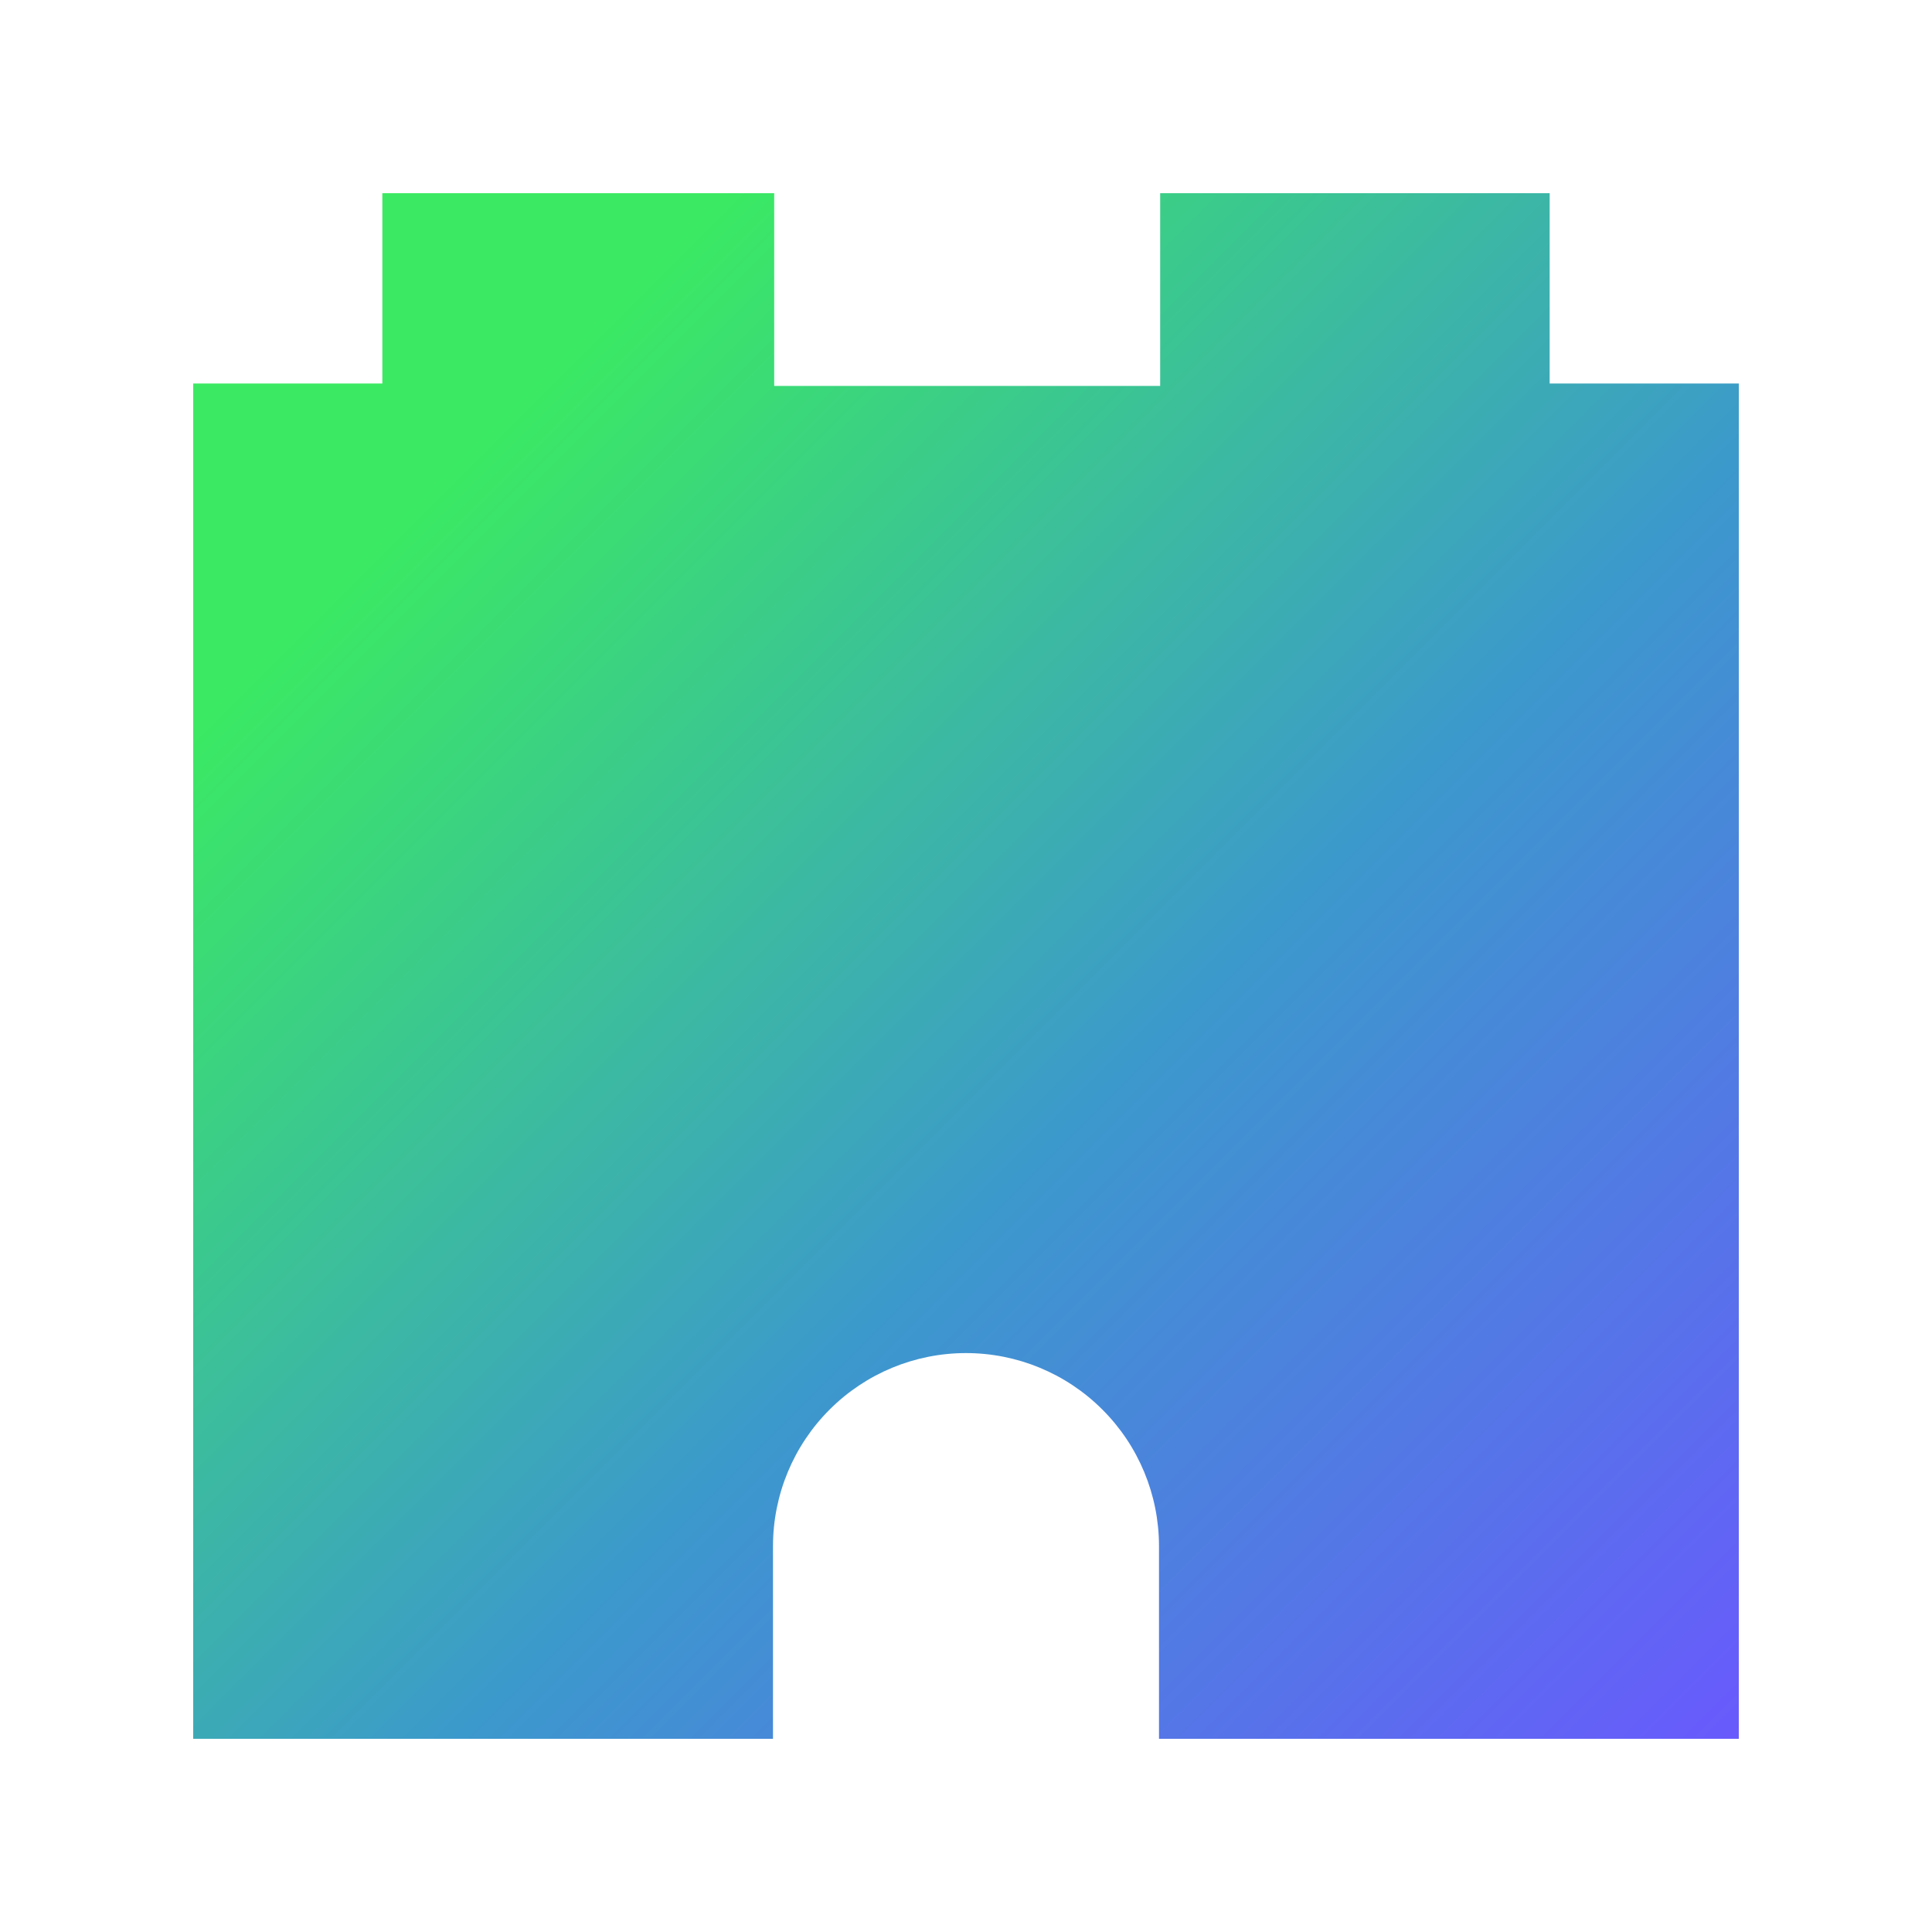
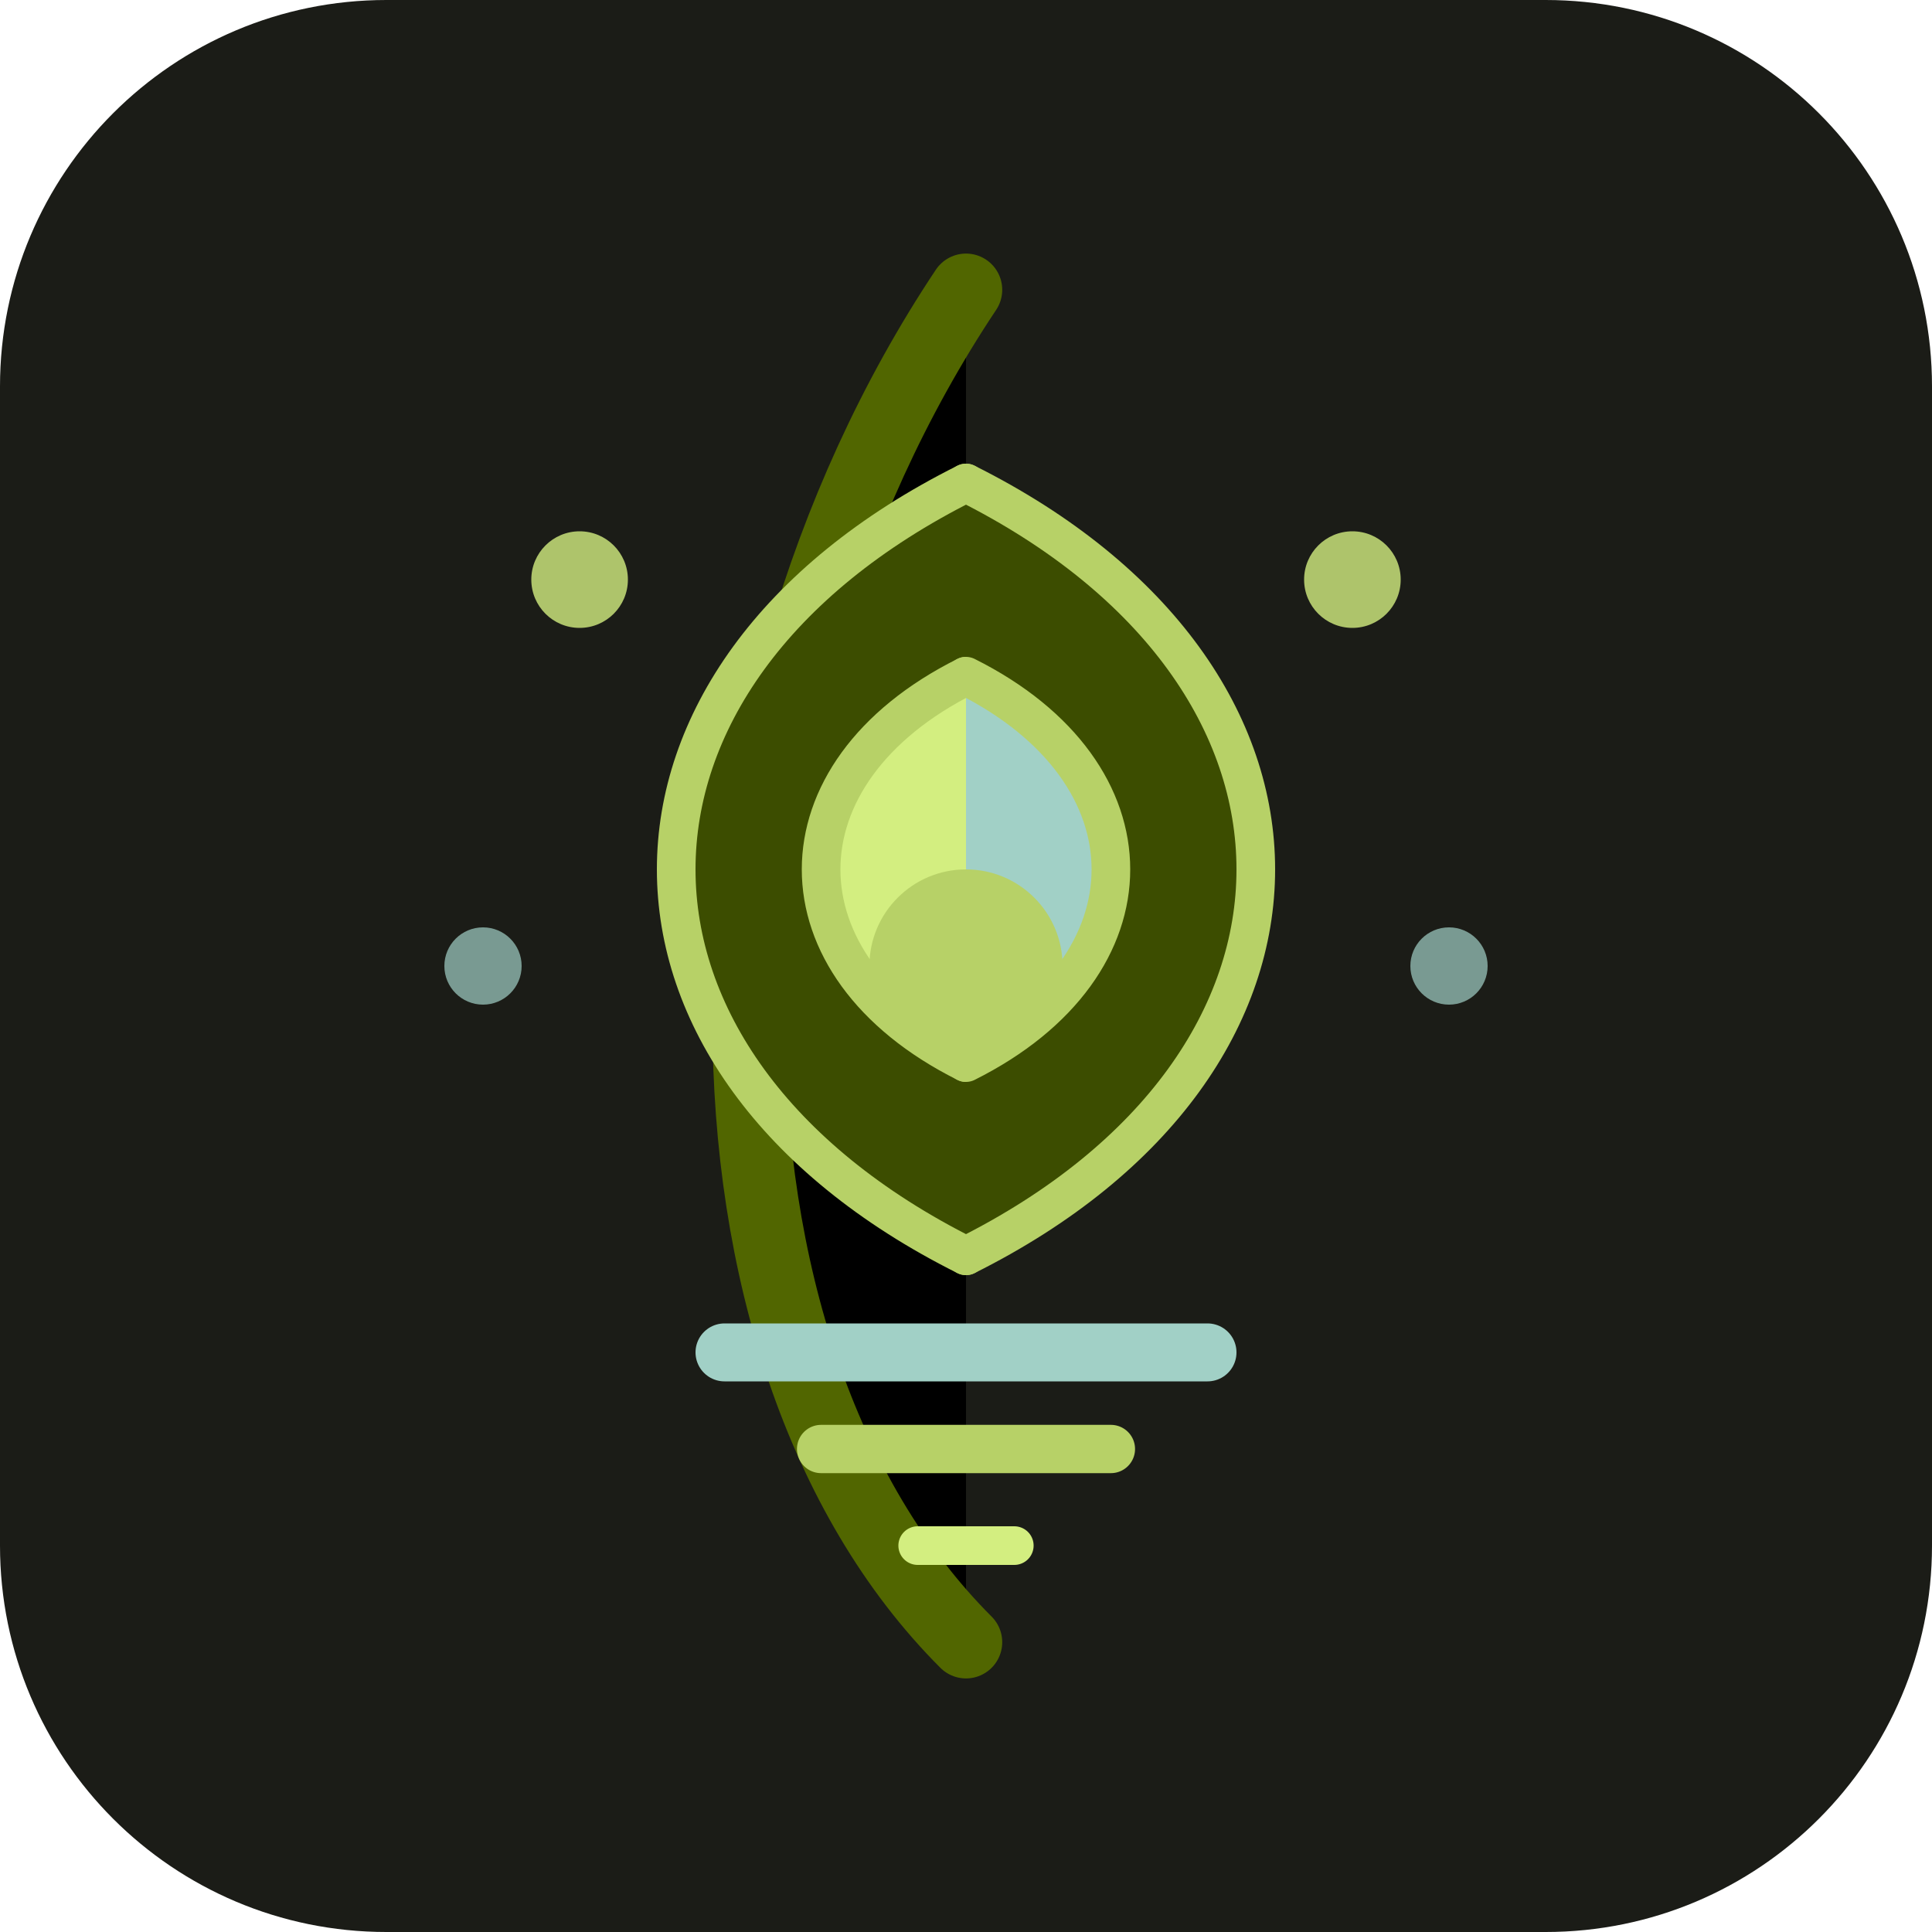
- <svg xmlns="http://www.w3.org/2000/svg" width="40" height="40" viewBox="0 0 40 40" fill="none">
-   <path d="M32.084 7.94V4H24.02V7.99H16.029V4H7.916V7.94H4V36H16.004V32.005C16.006 30.946 16.427 29.931 17.177 29.183C17.926 28.434 18.941 28.014 20 28.014C21.059 28.014 22.074 28.434 22.823 29.183C23.573 29.931 23.994 30.946 23.996 32.005V36H36V7.94H32.084Z" fill="url(#paint0_linear)" />
-   <defs>
-     <linearGradient id="paint0_linear" x1="2.942" y1="4.9" x2="37.777" y2="39.734" gradientUnits="userSpaceOnUse">
-       <stop offset="0.159" stop-color="#3BEA62" />
-       <stop offset="0.54" stop-color="#3C99CC" />
-       <stop offset="0.937" stop-color="#6B57FF" />
-     </linearGradient>
-   </defs>
+ <svg xmlns="http://www.w3.org/2000/svg" width="40" height="40" viewBox="0 0 40 40">
+   <rect width="40" height="40" rx="8" fill="#1B1C17" />
+   <path d="M20 6C14 15 14 28 20 34" stroke="#516600" stroke-width="1.5" stroke-linecap="round" />
+   <path d="M20 10C12 14 12 22 20 26" fill="#3C4D00" stroke="#B7D167" stroke-width="0.8" stroke-linecap="round" />
+   <path d="M20 14C16 16 16 20 20 22" fill="#D3EE80" stroke="#B7D167" stroke-width="0.8" stroke-linecap="round" />
+   <path d="M20 10C28 14 28 22 20 26" fill="#3C4D00" stroke="#B7D167" stroke-width="0.8" stroke-linecap="round" />
+   <path d="M20 14C24 16 24 20 20 22" fill="#A1D0C6" stroke="#B7D167" stroke-width="0.8" stroke-linecap="round" />
+   <circle cx="20" cy="20" r="2" fill="#B7D167" />
+   <path d="M15 28L25 28" stroke="#A1D0C6" stroke-width="1.2" stroke-linecap="round" />
+   <path d="M17 30L23 30" stroke="#B7D167" stroke-width="1" stroke-linecap="round" />
+   <path d="M19 32L21 32" stroke="#D3EE80" stroke-width="0.8" stroke-linecap="round" />
+   <circle cx="12" cy="12" r="1" fill="#D3EE80" opacity="0.8" />
+   <circle cx="28" cy="12" r="1" fill="#D3EE80" opacity="0.8" />
+   <circle cx="10" cy="20" r="0.8" fill="#A1D0C6" opacity="0.7" />
+   <circle cx="30" cy="20" r="0.8" fill="#A1D0C6" opacity="0.7" />
</svg>
